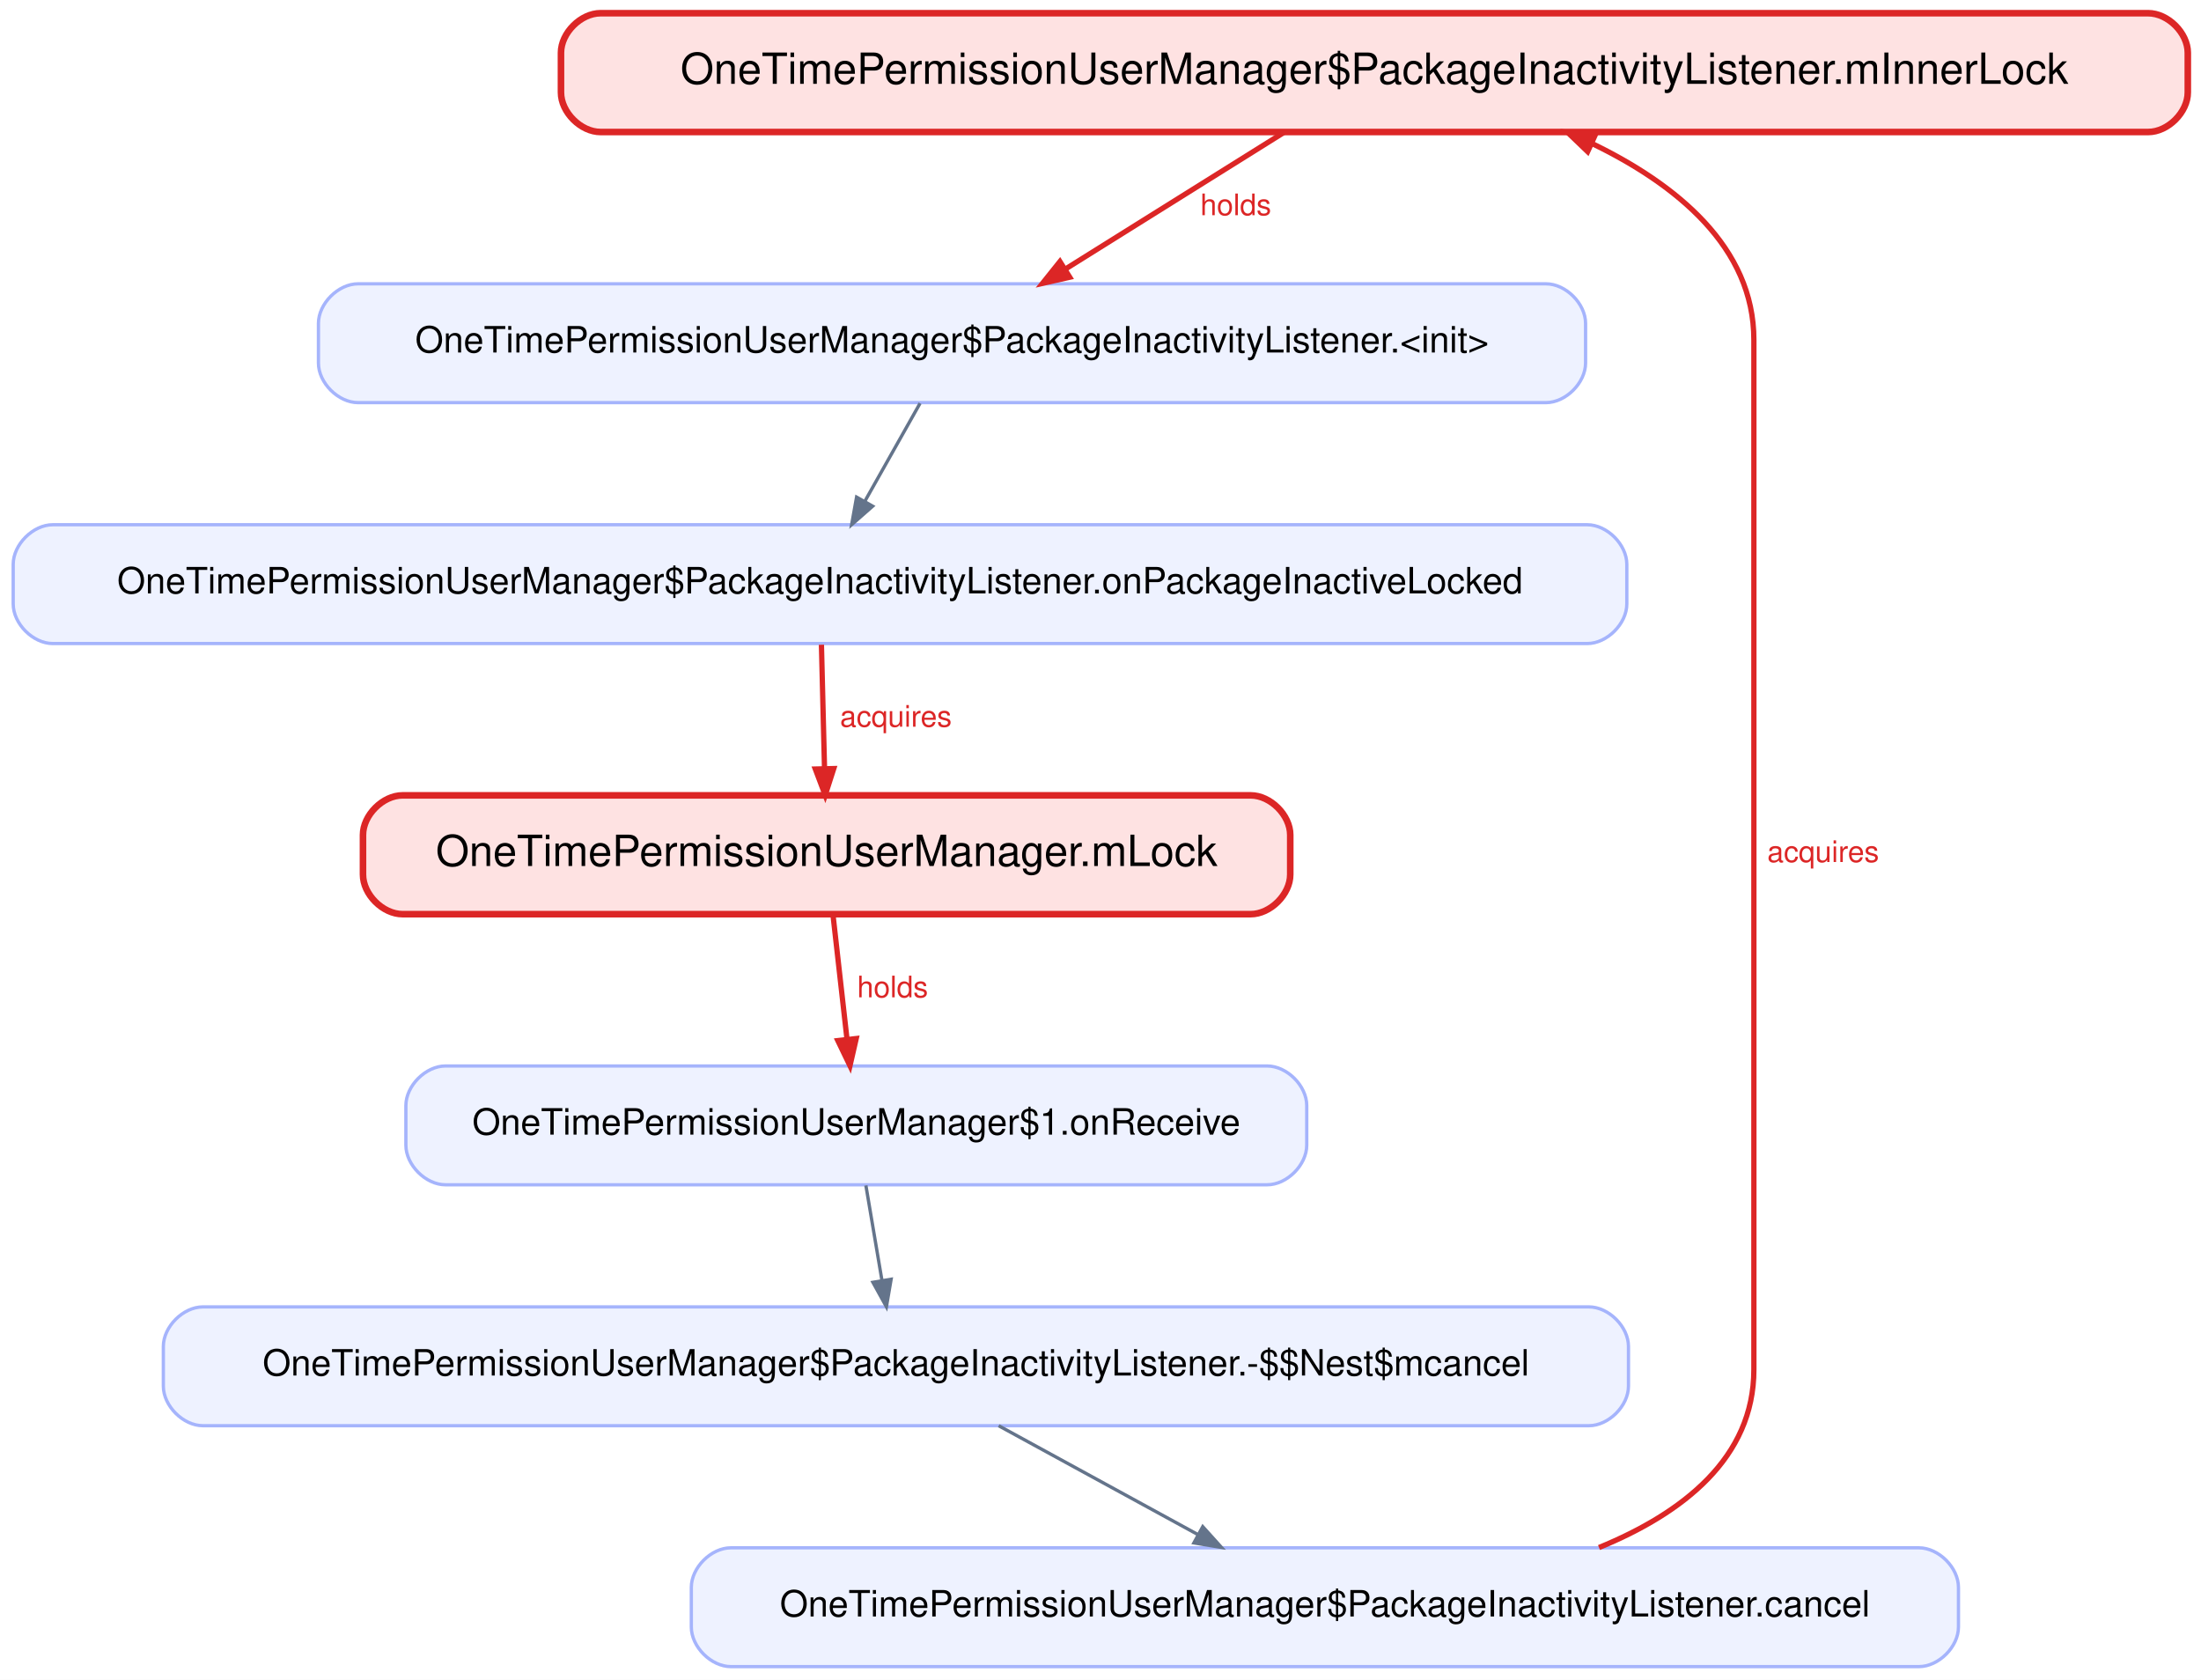
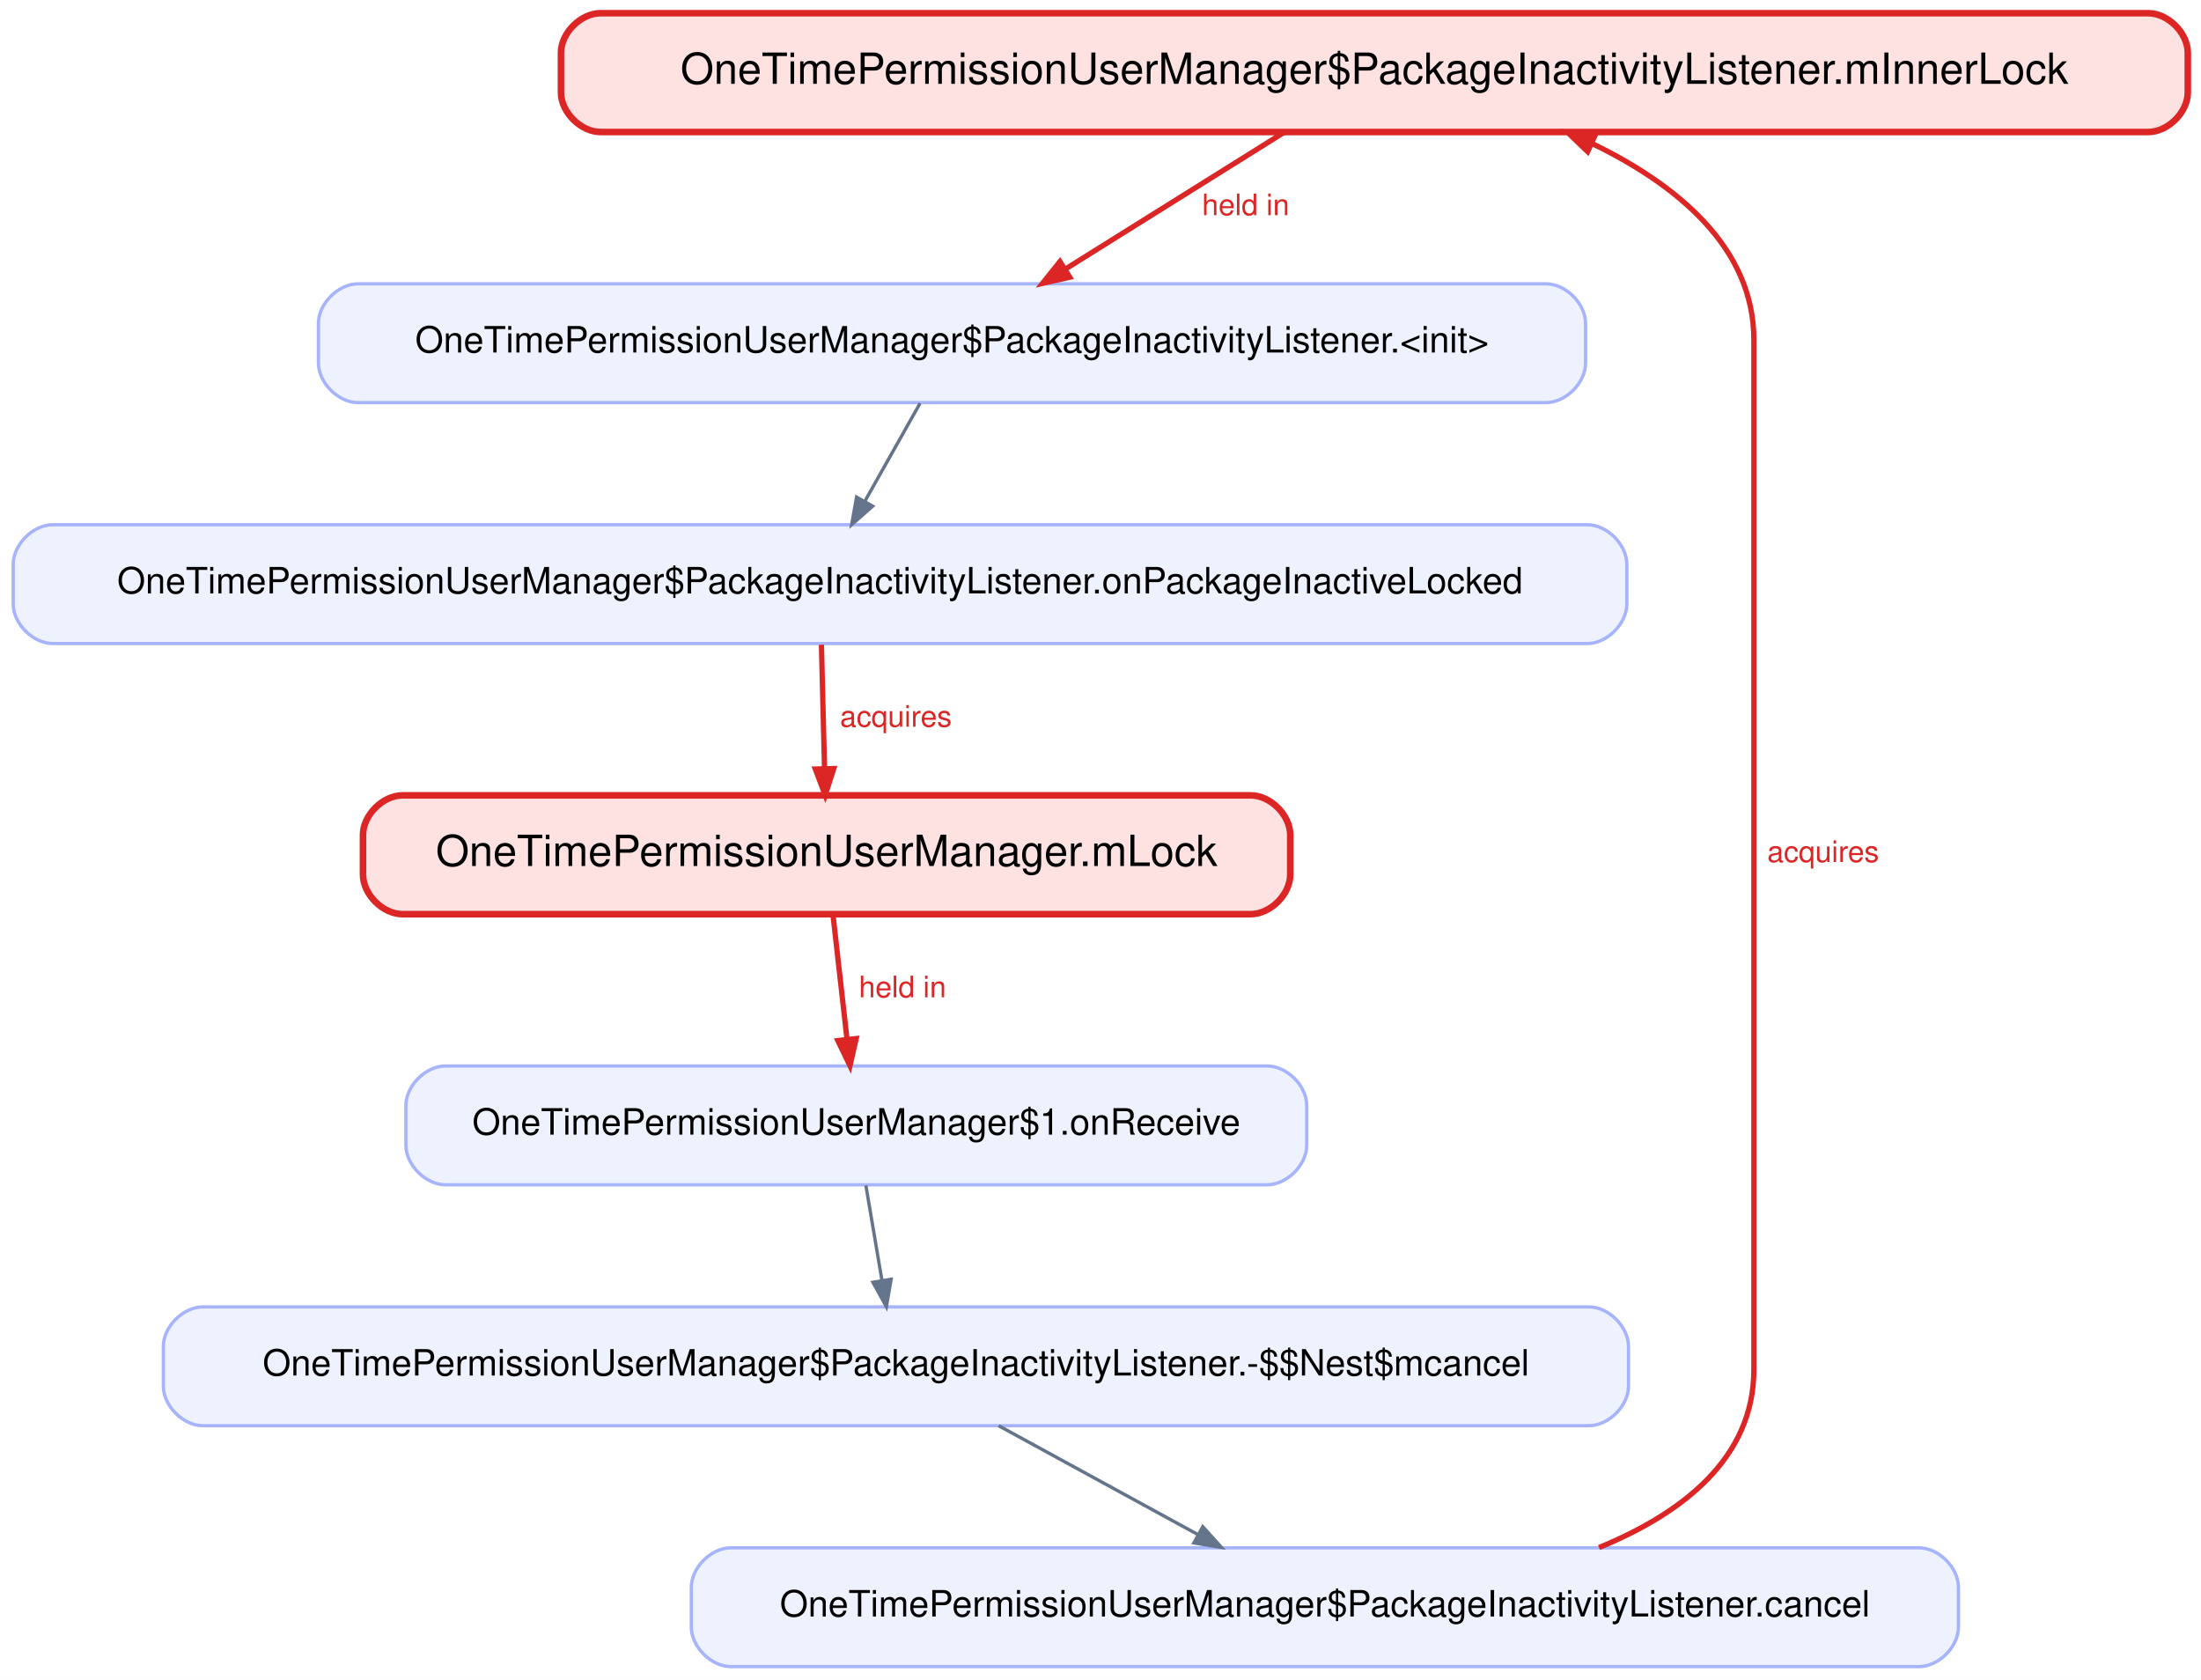
<svg xmlns="http://www.w3.org/2000/svg" width="667pt" height="509pt" viewBox="0.00 0.00 667.00 509.00">
  <g id="graph0" class="graph" transform="scale(1 1) rotate(0) translate(4 505)">
    <polygon fill="white" stroke="transparent" points="-4,4 -4,-505 663,-505 663,4 -4,4" />
    <g id="node1" class="node">
      <path fill="#fee2e2" stroke="#dc2626" stroke-width="2" d="M647,-501C647,-501 178,-501 178,-501 172,-501 166,-495 166,-489 166,-489 166,-477 166,-477 166,-471 172,-465 178,-465 178,-465 647,-465 647,-465 653,-465 659,-471 659,-477 659,-477 659,-489 659,-489 659,-495 653,-501 647,-501" />
      <text text-anchor="middle" x="412.5" y="-479.6" font-family="Helvetica,sans-Serif" font-size="13.00">OneTimePermissionUserManager$PackageInactivityListener.mInnerLock</text>
    </g>
    <g id="node3" class="node">
      <path fill="#eef2ff" stroke="#a5b4fc" d="M464.5,-419C464.5,-419 104.5,-419 104.5,-419 98.5,-419 92.5,-413 92.5,-407 92.5,-407 92.5,-395 92.5,-395 92.5,-389 98.5,-383 104.5,-383 104.5,-383 464.5,-383 464.5,-383 470.5,-383 476.5,-389 476.5,-395 476.5,-395 476.5,-407 476.5,-407 476.5,-413 470.5,-419 464.5,-419" />
      <text text-anchor="middle" x="284.5" y="-398.2" font-family="Helvetica,sans-Serif" font-size="11.00">OneTimePermissionUserManager$PackageInactivityListener.&lt;init&gt;</text>
    </g>
    <g id="edge1" class="edge">
      <path fill="none" stroke="#dc2626" stroke-width="1.6" d="M385.04,-464.84C365.64,-452.71 339.5,-436.37 318.73,-423.39" />
      <polygon fill="#dc2626" stroke="#dc2626" stroke-width="1.6" points="320.18,-421 311.91,-419.13 317.21,-425.75 320.18,-421" />
-       <text text-anchor="middle" x="370.5" y="-439.8" font-family="Helvetica,sans-Serif" font-size="9.00" fill="#dc2626"> holds</text>
+       <text text-anchor="middle" x="373.5" y="-439.8" font-family="Helvetica,sans-Serif" font-size="9.00" fill="#dc2626"> held in</text>
    </g>
    <g id="node2" class="node">
      <path fill="#fee2e2" stroke="#dc2626" stroke-width="2" d="M375,-264C375,-264 118,-264 118,-264 112,-264 106,-258 106,-252 106,-252 106,-240 106,-240 106,-234 112,-228 118,-228 118,-228 375,-228 375,-228 381,-228 387,-234 387,-240 387,-240 387,-252 387,-252 387,-258 381,-264 375,-264" />
      <text text-anchor="middle" x="246.5" y="-242.6" font-family="Helvetica,sans-Serif" font-size="13.00">OneTimePermissionUserManager.mLock</text>
    </g>
    <g id="node5" class="node">
      <path fill="#eef2ff" stroke="#a5b4fc" d="M380,-182C380,-182 131,-182 131,-182 125,-182 119,-176 119,-170 119,-170 119,-158 119,-158 119,-152 125,-146 131,-146 131,-146 380,-146 380,-146 386,-146 392,-152 392,-158 392,-158 392,-170 392,-170 392,-176 386,-182 380,-182" />
      <text text-anchor="middle" x="255.5" y="-161.2" font-family="Helvetica,sans-Serif" font-size="11.00">OneTimePermissionUserManager$1.onReceive</text>
    </g>
    <g id="edge4" class="edge">
      <path fill="none" stroke="#dc2626" stroke-width="1.6" d="M248.45,-227.64C249.69,-216.66 251.3,-202.29 252.68,-190.09" />
      <polygon fill="#dc2626" stroke="#dc2626" stroke-width="1.6" points="255.47,-190.31 253.58,-182.05 249.9,-189.69 255.47,-190.31" />
-       <text text-anchor="middle" x="266.5" y="-202.8" font-family="Helvetica,sans-Serif" font-size="9.00" fill="#dc2626"> holds</text>
+       <text text-anchor="middle" x="269.5" y="-202.8" font-family="Helvetica,sans-Serif" font-size="9.00" fill="#dc2626"> held in</text>
    </g>
    <g id="node4" class="node">
      <path fill="#eef2ff" stroke="#a5b4fc" d="M477,-346C477,-346 12,-346 12,-346 6,-346 0,-340 0,-334 0,-334 0,-322 0,-322 0,-316 6,-310 12,-310 12,-310 477,-310 477,-310 483,-310 489,-316 489,-322 489,-322 489,-334 489,-334 489,-340 483,-346 477,-346" />
      <text text-anchor="middle" x="244.5" y="-325.2" font-family="Helvetica,sans-Serif" font-size="11.00">OneTimePermissionUserManager$PackageInactivityListener.onPackageInactiveLocked</text>
    </g>
    <g id="edge2" class="edge">
      <path fill="none" stroke="#64748b" d="M274.82,-382.81C269.81,-373.92 263.6,-362.91 258.12,-353.17" />
      <polygon fill="#64748b" stroke="#64748b" points="260.46,-351.62 254.09,-346.03 255.58,-354.37 260.46,-351.62" />
    </g>
    <g id="edge3" class="edge">
      <path fill="none" stroke="#dc2626" stroke-width="1.6" d="M244.93,-309.64C245.21,-298.66 245.57,-284.29 245.87,-272.09" />
      <polygon fill="#dc2626" stroke="#dc2626" stroke-width="1.6" points="248.67,-272.12 246.07,-264.05 243.07,-271.98 248.67,-272.12" />
      <text text-anchor="middle" x="267.5" y="-284.8" font-family="Helvetica,sans-Serif" font-size="9.00" fill="#dc2626"> acquires</text>
    </g>
    <g id="node6" class="node">
      <path fill="#eef2ff" stroke="#a5b4fc" d="M477.5,-109C477.5,-109 57.5,-109 57.5,-109 51.5,-109 45.5,-103 45.5,-97 45.5,-97 45.5,-85 45.5,-85 45.5,-79 51.5,-73 57.5,-73 57.5,-73 477.5,-73 477.5,-73 483.5,-73 489.5,-79 489.5,-85 489.5,-85 489.5,-97 489.5,-97 489.5,-103 483.5,-109 477.5,-109" />
      <text text-anchor="middle" x="267.5" y="-88.2" font-family="Helvetica,sans-Serif" font-size="11.00">OneTimePermissionUserManager$PackageInactivityListener.-$$Nest$mcancel</text>
    </g>
    <g id="edge5" class="edge">
      <path fill="none" stroke="#64748b" d="M258.4,-145.81C259.86,-137.18 261.66,-126.56 263.27,-117.03" />
      <polygon fill="#64748b" stroke="#64748b" points="266.05,-117.38 264.62,-109.03 260.53,-116.45 266.05,-117.38" />
    </g>
    <g id="node7" class="node">
      <path fill="#eef2ff" stroke="#a5b4fc" d="M577.5,-36C577.5,-36 217.5,-36 217.5,-36 211.5,-36 205.5,-30 205.5,-24 205.5,-24 205.5,-12 205.5,-12 205.5,-6 211.5,0 217.5,0 217.5,0 577.5,0 577.5,0 583.5,0 589.5,-6 589.5,-12 589.5,-12 589.5,-24 589.5,-24 589.5,-30 583.5,-36 577.5,-36" />
      <text text-anchor="middle" x="397.5" y="-15.2" font-family="Helvetica,sans-Serif" font-size="11.00">OneTimePermissionUserManager$PackageInactivityListener.cancel</text>
    </g>
    <g id="edge6" class="edge">
      <path fill="none" stroke="#64748b" d="M298.64,-72.99C316.76,-63.1 339.74,-50.54 358.99,-40.03" />
      <polygon fill="#64748b" stroke="#64748b" points="360.49,-42.41 366.17,-36.11 357.8,-37.49 360.49,-42.41" />
    </g>
    <g id="edge7" class="edge">
      <path fill="none" stroke="#dc2626" stroke-width="1.6" d="M480.57,-36.08C506.04,-46.52 527.5,-63.26 527.5,-90 527.5,-402 527.5,-402 527.5,-402 527.5,-430.12 504.04,-449.16 478.31,-461.58" />
      <polygon fill="#dc2626" stroke="#dc2626" stroke-width="1.6" points="477.13,-459.05 471.01,-464.92 479.45,-464.14 477.13,-459.05" />
      <text text-anchor="middle" x="548.5" y="-243.8" font-family="Helvetica,sans-Serif" font-size="9.00" fill="#dc2626"> acquires</text>
    </g>
  </g>
</svg>
